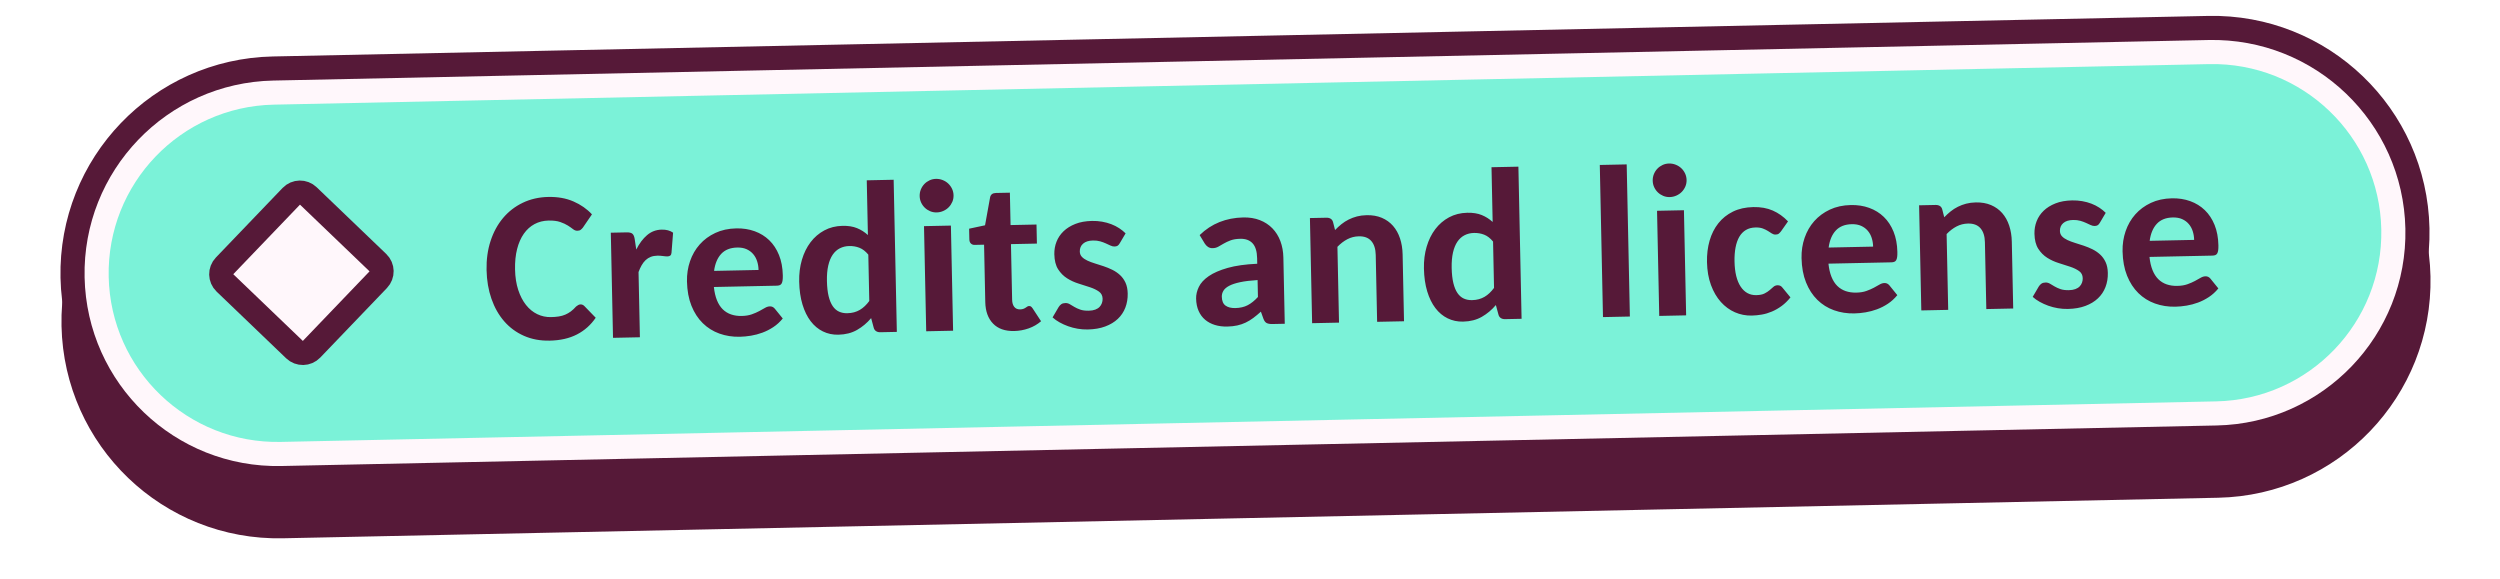
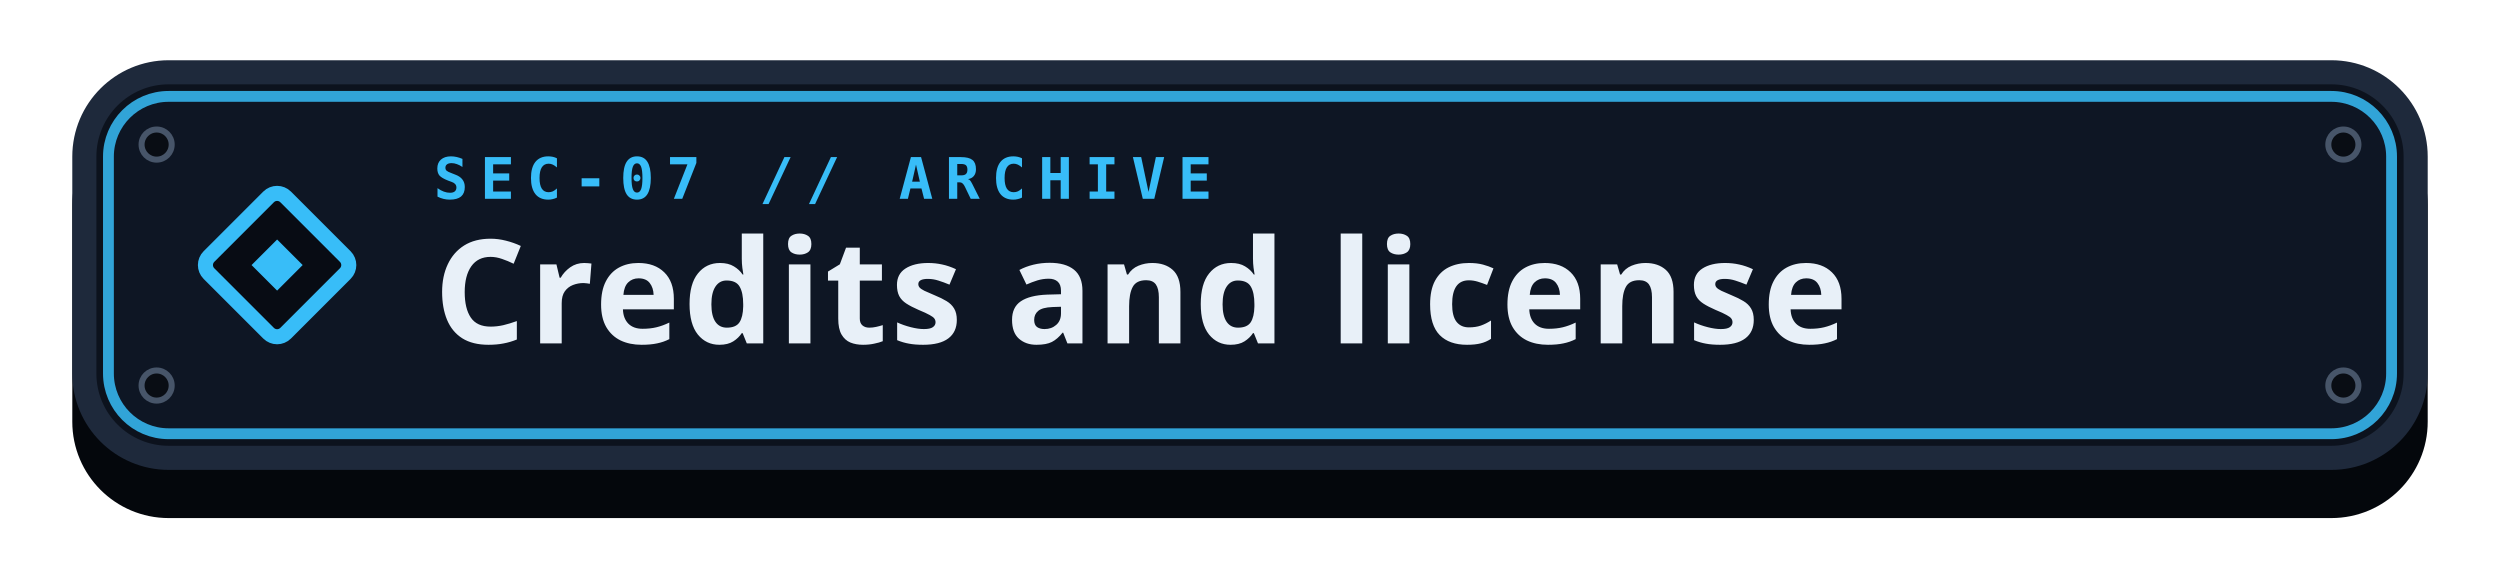
<svg xmlns="http://www.w3.org/2000/svg" width="415" height="96" viewBox="0 0 415 96" fill="none">
-   <defs />
-   <g transform="rotate(-1.2 206.668 42.0)">
-     <g>
-       <rect x="14" y="18" width="385.336" height="64" rx="32.0" fill="#561938" stroke="#561938" stroke-width="8" />
-       <rect x="14" y="10" width="385.336" height="64" rx="32.0" fill="#561938" stroke="#561938" stroke-width="8" />
-       <rect x="14" y="10" width="385.336" height="64" rx="32.0" fill="#FFF7FB" />
-       <rect x="18" y="14" width="377.336" height="56" rx="28.0" fill="#7BF2D8" />
-     </g>
-     <g transform="translate(50 42.0) rotate(45)">
-       <rect x="-10" y="-10" width="20" height="20" rx="2" fill="#FFF7FB" stroke="#561938" stroke-width="4" />
-     </g>
-     <path d="M96.207 48.22Q96.576 48.22 96.84 48.501L98.686 50.487Q97.42 52.263 95.513 53.194Q93.605 54.126 90.986 54.126Q88.613 54.126 86.715 53.238Q84.816 52.351 83.489 50.76Q82.162 49.169 81.45 46.981Q80.738 44.792 80.738 42.191Q80.738 39.571 81.503 37.383Q82.268 35.194 83.656 33.612Q85.045 32.03 86.979 31.151Q88.912 30.273 91.232 30.273Q93.588 30.273 95.398 31.108Q97.209 31.943 98.422 33.314L96.875 35.476Q96.717 35.669 96.515 35.827Q96.312 35.985 95.943 35.985Q95.574 35.985 95.231 35.704Q94.889 35.423 94.388 35.089Q93.887 34.755 93.131 34.474Q92.375 34.193 91.197 34.193Q89.914 34.193 88.859 34.729Q87.805 35.265 87.049 36.293Q86.293 37.321 85.88 38.807Q85.467 40.292 85.467 42.191Q85.467 44.107 85.924 45.601Q86.381 47.095 87.163 48.123Q87.945 49.151 89.0 49.688Q90.055 50.224 91.268 50.224Q91.988 50.224 92.568 50.145Q93.148 50.066 93.649 49.863Q94.15 49.661 94.59 49.345Q95.029 49.028 95.469 48.554Q95.645 48.413 95.829 48.317Q96.014 48.22 96.207 48.22ZM101.488 53.88V36.425H104.107Q104.793 36.425 105.065 36.671Q105.338 36.917 105.426 37.532L105.654 39.308Q106.445 37.814 107.5 36.952Q108.555 36.091 109.943 36.091Q111.086 36.091 111.824 36.636L111.49 39.976Q111.455 40.292 111.279 40.424Q111.104 40.556 110.805 40.556Q110.541 40.556 110.049 40.477Q109.557 40.398 109.135 40.398Q108.52 40.398 108.036 40.573Q107.553 40.749 107.175 41.092Q106.797 41.435 106.498 41.927Q106.199 42.419 105.953 43.052V53.88ZM122.326 36.144Q123.979 36.144 125.367 36.68Q126.756 37.216 127.758 38.227Q128.76 39.237 129.322 40.714Q129.885 42.191 129.885 44.089Q129.885 44.599 129.832 44.924Q129.779 45.249 129.665 45.443Q129.551 45.636 129.349 45.715Q129.146 45.794 128.848 45.794H118.406Q118.512 47.06 118.863 47.991Q119.215 48.923 119.795 49.521Q120.375 50.118 121.166 50.408Q121.957 50.698 122.924 50.698Q123.891 50.698 124.603 50.461Q125.314 50.224 125.851 49.951Q126.387 49.679 126.809 49.442Q127.23 49.204 127.635 49.204Q128.127 49.204 128.443 49.609L129.727 51.261Q129.006 52.105 128.127 52.658Q127.248 53.212 126.308 53.537Q125.367 53.862 124.4 54.003Q123.434 54.144 122.537 54.144Q120.727 54.144 119.162 53.546Q117.598 52.948 116.438 51.762Q115.277 50.575 114.618 48.826Q113.959 47.077 113.959 44.775Q113.959 42.999 114.539 41.426Q115.119 39.853 116.2 38.684Q117.281 37.515 118.828 36.829Q120.375 36.144 122.326 36.144ZM122.414 39.325Q120.709 39.325 119.742 40.318Q118.775 41.312 118.494 43.122H125.877Q125.877 42.366 125.675 41.681Q125.473 40.995 125.042 40.468Q124.611 39.941 123.961 39.633Q123.311 39.325 122.414 39.325ZM145.854 53.88Q145.449 53.88 145.159 53.678Q144.869 53.476 144.781 53.071L144.395 51.507Q143.357 52.685 142.021 53.414Q140.686 54.144 138.893 54.144Q137.504 54.144 136.344 53.546Q135.184 52.948 134.349 51.806Q133.514 50.663 133.048 49.002Q132.582 47.341 132.582 45.196Q132.582 43.245 133.109 41.584Q133.637 39.923 134.604 38.701Q135.57 37.48 136.933 36.785Q138.295 36.091 139.965 36.091Q141.371 36.091 142.364 36.522Q143.357 36.952 144.148 37.708V28.62H148.613V53.88ZM140.457 50.61Q141.072 50.61 141.591 50.479Q142.109 50.347 142.549 50.101Q142.988 49.855 143.384 49.494Q143.779 49.134 144.148 48.659V40.96Q143.48 40.116 142.698 39.791Q141.916 39.466 141.02 39.466Q140.158 39.466 139.446 39.809Q138.734 40.151 138.233 40.855Q137.732 41.558 137.46 42.639Q137.188 43.72 137.188 45.196Q137.188 46.691 137.416 47.719Q137.645 48.747 138.066 49.389Q138.488 50.03 139.095 50.32Q139.701 50.61 140.457 50.61ZM152.875 53.88ZM157.955 36.425V53.88H153.49V36.425ZM158.5 31.415Q158.5 31.995 158.271 32.496Q158.043 32.997 157.656 33.375Q157.27 33.753 156.742 33.973Q156.215 34.193 155.635 34.193Q155.072 34.193 154.571 33.973Q154.07 33.753 153.692 33.375Q153.314 32.997 153.095 32.496Q152.875 31.995 152.875 31.415Q152.875 30.835 153.095 30.325Q153.314 29.816 153.692 29.438Q154.07 29.06 154.571 28.84Q155.072 28.62 155.635 28.62Q156.215 28.62 156.742 28.84Q157.27 29.06 157.656 29.438Q158.043 29.816 158.271 30.325Q158.5 30.835 158.5 31.415ZM168.088 54.144Q165.82 54.144 164.607 52.834Q163.395 51.525 163.395 49.239V39.712H161.812Q161.461 39.712 161.215 39.475Q160.969 39.237 160.969 38.78V37.005L163.623 36.495L164.555 31.89Q164.713 31.169 165.539 31.169H167.859V36.548H172.166V39.712H167.859V48.941Q167.859 49.714 168.193 50.145Q168.527 50.575 169.143 50.575Q169.477 50.575 169.696 50.496Q169.916 50.417 170.074 50.312Q170.232 50.206 170.364 50.127Q170.496 50.048 170.654 50.048Q170.848 50.048 170.971 50.145Q171.094 50.241 171.234 50.452L172.588 52.614Q171.674 53.37 170.505 53.757Q169.336 54.144 168.088 54.144ZM185.92 39.941Q185.744 40.239 185.542 40.354Q185.34 40.468 185.041 40.468Q184.725 40.468 184.382 40.301Q184.039 40.134 183.626 39.932Q183.213 39.73 182.686 39.563Q182.158 39.396 181.473 39.396Q180.418 39.396 179.838 39.879Q179.258 40.362 179.258 41.171Q179.258 41.716 179.592 42.076Q179.926 42.437 180.479 42.709Q181.033 42.982 181.728 43.21Q182.422 43.439 183.16 43.702Q183.898 43.966 184.593 44.326Q185.287 44.687 185.841 45.214Q186.395 45.741 186.729 46.497Q187.062 47.253 187.062 48.308Q187.062 49.573 186.623 50.646Q186.184 51.718 185.331 52.491Q184.479 53.265 183.222 53.704Q181.965 54.144 180.312 54.144Q179.469 54.144 178.643 53.985Q177.816 53.827 177.061 53.537Q176.305 53.247 175.646 52.86Q174.986 52.474 174.512 52.017L175.549 50.329Q175.742 50.03 176.006 49.855Q176.27 49.679 176.691 49.679Q177.078 49.679 177.421 49.89Q177.764 50.101 178.168 50.356Q178.572 50.61 179.135 50.821Q179.697 51.032 180.541 51.032Q181.174 51.032 181.622 50.874Q182.07 50.716 182.343 50.443Q182.615 50.171 182.747 49.819Q182.879 49.468 182.879 49.099Q182.879 48.325 182.299 47.895Q181.719 47.464 180.84 47.148Q179.961 46.831 178.95 46.497Q177.939 46.163 177.061 45.583Q176.182 45.003 175.602 44.054Q175.021 43.105 175.021 41.54Q175.021 40.45 175.426 39.475Q175.83 38.499 176.63 37.761Q177.43 37.023 178.616 36.583Q179.803 36.144 181.385 36.144Q182.246 36.144 183.055 36.302Q183.863 36.46 184.575 36.75Q185.287 37.04 185.876 37.444Q186.465 37.849 186.922 38.323ZM210.984 53.88Q210.352 53.88 210.018 53.695Q209.684 53.511 209.49 52.948L209.104 51.788Q208.436 52.368 207.82 52.808Q207.205 53.247 206.546 53.546Q205.887 53.845 205.14 53.994Q204.393 54.144 203.479 54.144Q202.354 54.144 201.422 53.836Q200.49 53.528 199.813 52.931Q199.137 52.333 198.768 51.445Q198.398 50.558 198.398 49.398Q198.398 48.431 198.891 47.464Q199.383 46.497 200.569 45.715Q201.756 44.933 203.733 44.414Q205.711 43.896 208.664 43.825V42.894Q208.664 41.206 207.961 40.415Q207.258 39.624 205.939 39.624Q204.955 39.624 204.313 39.853Q203.672 40.081 203.18 40.354Q202.688 40.626 202.266 40.855Q201.844 41.083 201.316 41.083Q200.859 41.083 200.534 40.846Q200.209 40.609 200.016 40.275L199.207 38.868Q200.719 37.462 202.547 36.776Q204.375 36.091 206.502 36.091Q208.031 36.091 209.244 36.592Q210.457 37.093 211.301 37.998Q212.145 38.903 212.584 40.151Q213.023 41.4 213.023 42.894V53.88ZM204.867 51.103Q206.062 51.103 206.933 50.672Q207.803 50.241 208.664 49.345V46.532Q206.924 46.603 205.772 46.822Q204.621 47.042 203.936 47.385Q203.25 47.728 202.96 48.185Q202.67 48.642 202.67 49.169Q202.67 50.224 203.259 50.663Q203.848 51.103 204.867 51.103ZM217.566 53.88V36.425H220.309Q220.73 36.425 221.021 36.618Q221.311 36.812 221.398 37.216L221.697 38.499Q222.225 37.972 222.787 37.541Q223.35 37.11 224.0 36.803Q224.65 36.495 225.38 36.319Q226.109 36.144 226.988 36.144Q228.412 36.144 229.502 36.636Q230.592 37.128 231.33 38.007Q232.068 38.886 232.446 40.108Q232.824 41.329 232.824 42.771V53.88H228.359V42.771Q228.359 41.276 227.674 40.45Q226.988 39.624 225.617 39.624Q224.598 39.624 223.71 40.064Q222.822 40.503 222.031 41.294V53.88ZM249.584 53.88Q249.18 53.88 248.89 53.678Q248.6 53.476 248.512 53.071L248.125 51.507Q247.088 52.685 245.752 53.414Q244.416 54.144 242.623 54.144Q241.234 54.144 240.074 53.546Q238.914 52.948 238.079 51.806Q237.244 50.663 236.778 49.002Q236.312 47.341 236.312 45.196Q236.312 43.245 236.84 41.584Q237.367 39.923 238.334 38.701Q239.301 37.48 240.663 36.785Q242.025 36.091 243.695 36.091Q245.102 36.091 246.095 36.522Q247.088 36.952 247.879 37.708V28.62H252.344V53.88ZM244.188 50.61Q244.803 50.61 245.321 50.479Q245.84 50.347 246.279 50.101Q246.719 49.855 247.114 49.494Q247.51 49.134 247.879 48.659V40.96Q247.211 40.116 246.429 39.791Q245.646 39.466 244.75 39.466Q243.889 39.466 243.177 39.809Q242.465 40.151 241.964 40.855Q241.463 41.558 241.19 42.639Q240.918 43.72 240.918 45.196Q240.918 46.691 241.146 47.719Q241.375 48.747 241.797 49.389Q242.219 50.03 242.825 50.32Q243.432 50.61 244.188 50.61ZM270.324 28.62V53.88H265.859V28.62ZM274.586 53.88ZM279.666 36.425V53.88H275.201V36.425ZM280.211 31.415Q280.211 31.995 279.982 32.496Q279.754 32.997 279.367 33.375Q278.98 33.753 278.453 33.973Q277.926 34.193 277.346 34.193Q276.783 34.193 276.282 33.973Q275.781 33.753 275.403 33.375Q275.025 32.997 274.806 32.496Q274.586 31.995 274.586 31.415Q274.586 30.835 274.806 30.325Q275.025 29.816 275.403 29.438Q275.781 29.06 276.282 28.84Q276.783 28.62 277.346 28.62Q277.926 28.62 278.453 28.84Q278.98 29.06 279.367 29.438Q279.754 29.816 279.982 30.325Q280.211 30.835 280.211 31.415ZM295.723 40.239Q295.529 40.485 295.336 40.635Q295.143 40.784 294.791 40.784Q294.457 40.784 294.176 40.591Q293.895 40.398 293.534 40.16Q293.174 39.923 292.69 39.73Q292.207 39.536 291.469 39.536Q290.555 39.536 289.878 39.923Q289.201 40.31 288.762 41.03Q288.322 41.751 288.103 42.788Q287.883 43.825 287.883 45.109Q287.883 47.833 288.814 49.301Q289.746 50.769 291.381 50.769Q292.242 50.769 292.752 50.523Q293.262 50.276 293.613 49.986Q293.965 49.696 294.255 49.45Q294.545 49.204 294.949 49.204Q295.459 49.204 295.74 49.609L297.041 51.261Q296.338 52.105 295.547 52.658Q294.756 53.212 293.921 53.546Q293.086 53.88 292.233 54.012Q291.381 54.144 290.555 54.144Q289.078 54.144 287.769 53.537Q286.459 52.931 285.466 51.771Q284.473 50.61 283.893 48.932Q283.312 47.253 283.312 45.109Q283.312 43.193 283.822 41.558Q284.332 39.923 285.325 38.719Q286.318 37.515 287.786 36.829Q289.254 36.144 291.188 36.144Q293.016 36.144 294.404 36.785Q295.793 37.427 296.9 38.64ZM307.385 36.144Q309.037 36.144 310.426 36.68Q311.814 37.216 312.816 38.227Q313.818 39.237 314.381 40.714Q314.943 42.191 314.943 44.089Q314.943 44.599 314.891 44.924Q314.838 45.249 314.724 45.443Q314.609 45.636 314.407 45.715Q314.205 45.794 313.906 45.794H303.465Q303.57 47.06 303.922 47.991Q304.273 48.923 304.854 49.521Q305.434 50.118 306.225 50.408Q307.016 50.698 307.982 50.698Q308.949 50.698 309.661 50.461Q310.373 50.224 310.909 49.951Q311.445 49.679 311.867 49.442Q312.289 49.204 312.693 49.204Q313.186 49.204 313.502 49.609L314.785 51.261Q314.064 52.105 313.186 52.658Q312.307 53.212 311.366 53.537Q310.426 53.862 309.459 54.003Q308.492 54.144 307.596 54.144Q305.785 54.144 304.221 53.546Q302.656 52.948 301.496 51.762Q300.336 50.575 299.677 48.826Q299.018 47.077 299.018 44.775Q299.018 42.999 299.598 41.426Q300.178 39.853 301.259 38.684Q302.34 37.515 303.887 36.829Q305.434 36.144 307.385 36.144ZM307.473 39.325Q305.768 39.325 304.801 40.318Q303.834 41.312 303.553 43.122H310.936Q310.936 42.366 310.733 41.681Q310.531 40.995 310.101 40.468Q309.67 39.941 309.02 39.633Q308.369 39.325 307.473 39.325ZM318.713 53.88V36.425H321.455Q321.877 36.425 322.167 36.618Q322.457 36.812 322.545 37.216L322.844 38.499Q323.371 37.972 323.934 37.541Q324.496 37.11 325.146 36.803Q325.797 36.495 326.526 36.319Q327.256 36.144 328.135 36.144Q329.559 36.144 330.648 36.636Q331.738 37.128 332.477 38.007Q333.215 38.886 333.593 40.108Q333.971 41.329 333.971 42.771V53.88H329.506V42.771Q329.506 41.276 328.82 40.45Q328.135 39.624 326.764 39.624Q325.744 39.624 324.856 40.064Q323.969 40.503 323.178 41.294V53.88ZM348.656 39.941Q348.48 40.239 348.278 40.354Q348.076 40.468 347.777 40.468Q347.461 40.468 347.118 40.301Q346.775 40.134 346.362 39.932Q345.949 39.73 345.422 39.563Q344.895 39.396 344.209 39.396Q343.154 39.396 342.574 39.879Q341.994 40.362 341.994 41.171Q341.994 41.716 342.328 42.076Q342.662 42.437 343.216 42.709Q343.77 42.982 344.464 43.21Q345.158 43.439 345.896 43.702Q346.635 43.966 347.329 44.326Q348.023 44.687 348.577 45.214Q349.131 45.741 349.465 46.497Q349.799 47.253 349.799 48.308Q349.799 49.573 349.359 50.646Q348.92 51.718 348.067 52.491Q347.215 53.265 345.958 53.704Q344.701 54.144 343.049 54.144Q342.205 54.144 341.379 53.985Q340.553 53.827 339.797 53.537Q339.041 53.247 338.382 52.86Q337.723 52.474 337.248 52.017L338.285 50.329Q338.479 50.03 338.742 49.855Q339.006 49.679 339.428 49.679Q339.814 49.679 340.157 49.89Q340.5 50.101 340.904 50.356Q341.309 50.61 341.871 50.821Q342.434 51.032 343.277 51.032Q343.91 51.032 344.358 50.874Q344.807 50.716 345.079 50.443Q345.352 50.171 345.483 49.819Q345.615 49.468 345.615 49.099Q345.615 48.325 345.035 47.895Q344.455 47.464 343.576 47.148Q342.697 46.831 341.687 46.497Q340.676 46.163 339.797 45.583Q338.918 45.003 338.338 44.054Q337.758 43.105 337.758 41.54Q337.758 40.45 338.162 39.475Q338.566 38.499 339.366 37.761Q340.166 37.023 341.353 36.583Q342.539 36.144 344.121 36.144Q344.982 36.144 345.791 36.302Q346.6 36.46 347.312 36.75Q348.023 37.04 348.612 37.444Q349.201 37.849 349.658 38.323ZM360.688 36.144Q362.34 36.144 363.729 36.68Q365.117 37.216 366.119 38.227Q367.121 39.237 367.684 40.714Q368.246 42.191 368.246 44.089Q368.246 44.599 368.193 44.924Q368.141 45.249 368.026 45.443Q367.912 45.636 367.71 45.715Q367.508 45.794 367.209 45.794H356.768Q356.873 47.06 357.225 47.991Q357.576 48.923 358.156 49.521Q358.736 50.118 359.527 50.408Q360.318 50.698 361.285 50.698Q362.252 50.698 362.964 50.461Q363.676 50.224 364.212 49.951Q364.748 49.679 365.17 49.442Q365.592 49.204 365.996 49.204Q366.488 49.204 366.805 49.609L368.088 51.261Q367.367 52.105 366.488 52.658Q365.609 53.212 364.669 53.537Q363.729 53.862 362.762 54.003Q361.795 54.144 360.898 54.144Q359.088 54.144 357.523 53.546Q355.959 52.948 354.799 51.762Q353.639 50.575 352.979 48.826Q352.32 47.077 352.32 44.775Q352.32 42.999 352.9 41.426Q353.48 39.853 354.562 38.684Q355.643 37.515 357.189 36.829Q358.736 36.144 360.688 36.144ZM360.775 39.325Q359.07 39.325 358.104 40.318Q357.137 41.312 356.855 43.122H364.238Q364.238 42.366 364.036 41.681Q363.834 40.995 363.403 40.468Q362.973 39.941 362.322 39.633Q361.672 39.325 360.775 39.325Z" fill="#561938" />
+   <rect x="14" y="20" width="387" height="64" rx="14" fill="#04070c" stroke="#04070c" stroke-width="4" />
+   <rect x="14" y="12" width="387" height="64" rx="14" fill="#0c121d" stroke="#1e293b" stroke-width="4" />
+   <rect x="18" y="16" width="379" height="56" rx="10" fill="#0e1624" stroke="#38bdf8" stroke-width="1.8" stroke-opacity="0.85" />
+   <circle cx="26" cy="24" r="2.5" fill="#090d14" stroke="#475569" stroke-width="1" />
+   <circle cx="389" cy="24" r="2.5" fill="#090d14" stroke="#475569" stroke-width="1" />
+   <circle cx="26" cy="64" r="2.5" fill="#090d14" stroke="#475569" stroke-width="1" />
+   <circle cx="389" cy="64" r="2.5" fill="#090d14" stroke="#475569" stroke-width="1" />
+   <g transform="translate(46 44) rotate(45)">
+     <rect x="-9" y="-9" width="18" height="18" rx="2" fill="#080c14" stroke="#38bdf8" stroke-width="2.5" />
+     <rect x="-3" y="-3" width="6" height="6" fill="#38bdf8" />
  </g>
+   <text x="72" y="33" font-family="JetBrains Mono, monospace" font-size="9.5" font-weight="700" fill="#38bdf8" letter-spacing="2">SEC-07 // ARCHIVE</text>
+   <text x="72" y="57" font-family="Google Sans Flex, sans-serif" font-size="24" font-weight="800" fill="#e8f0f8" letter-spacing="0.5">Credits and license</text>
</svg>
